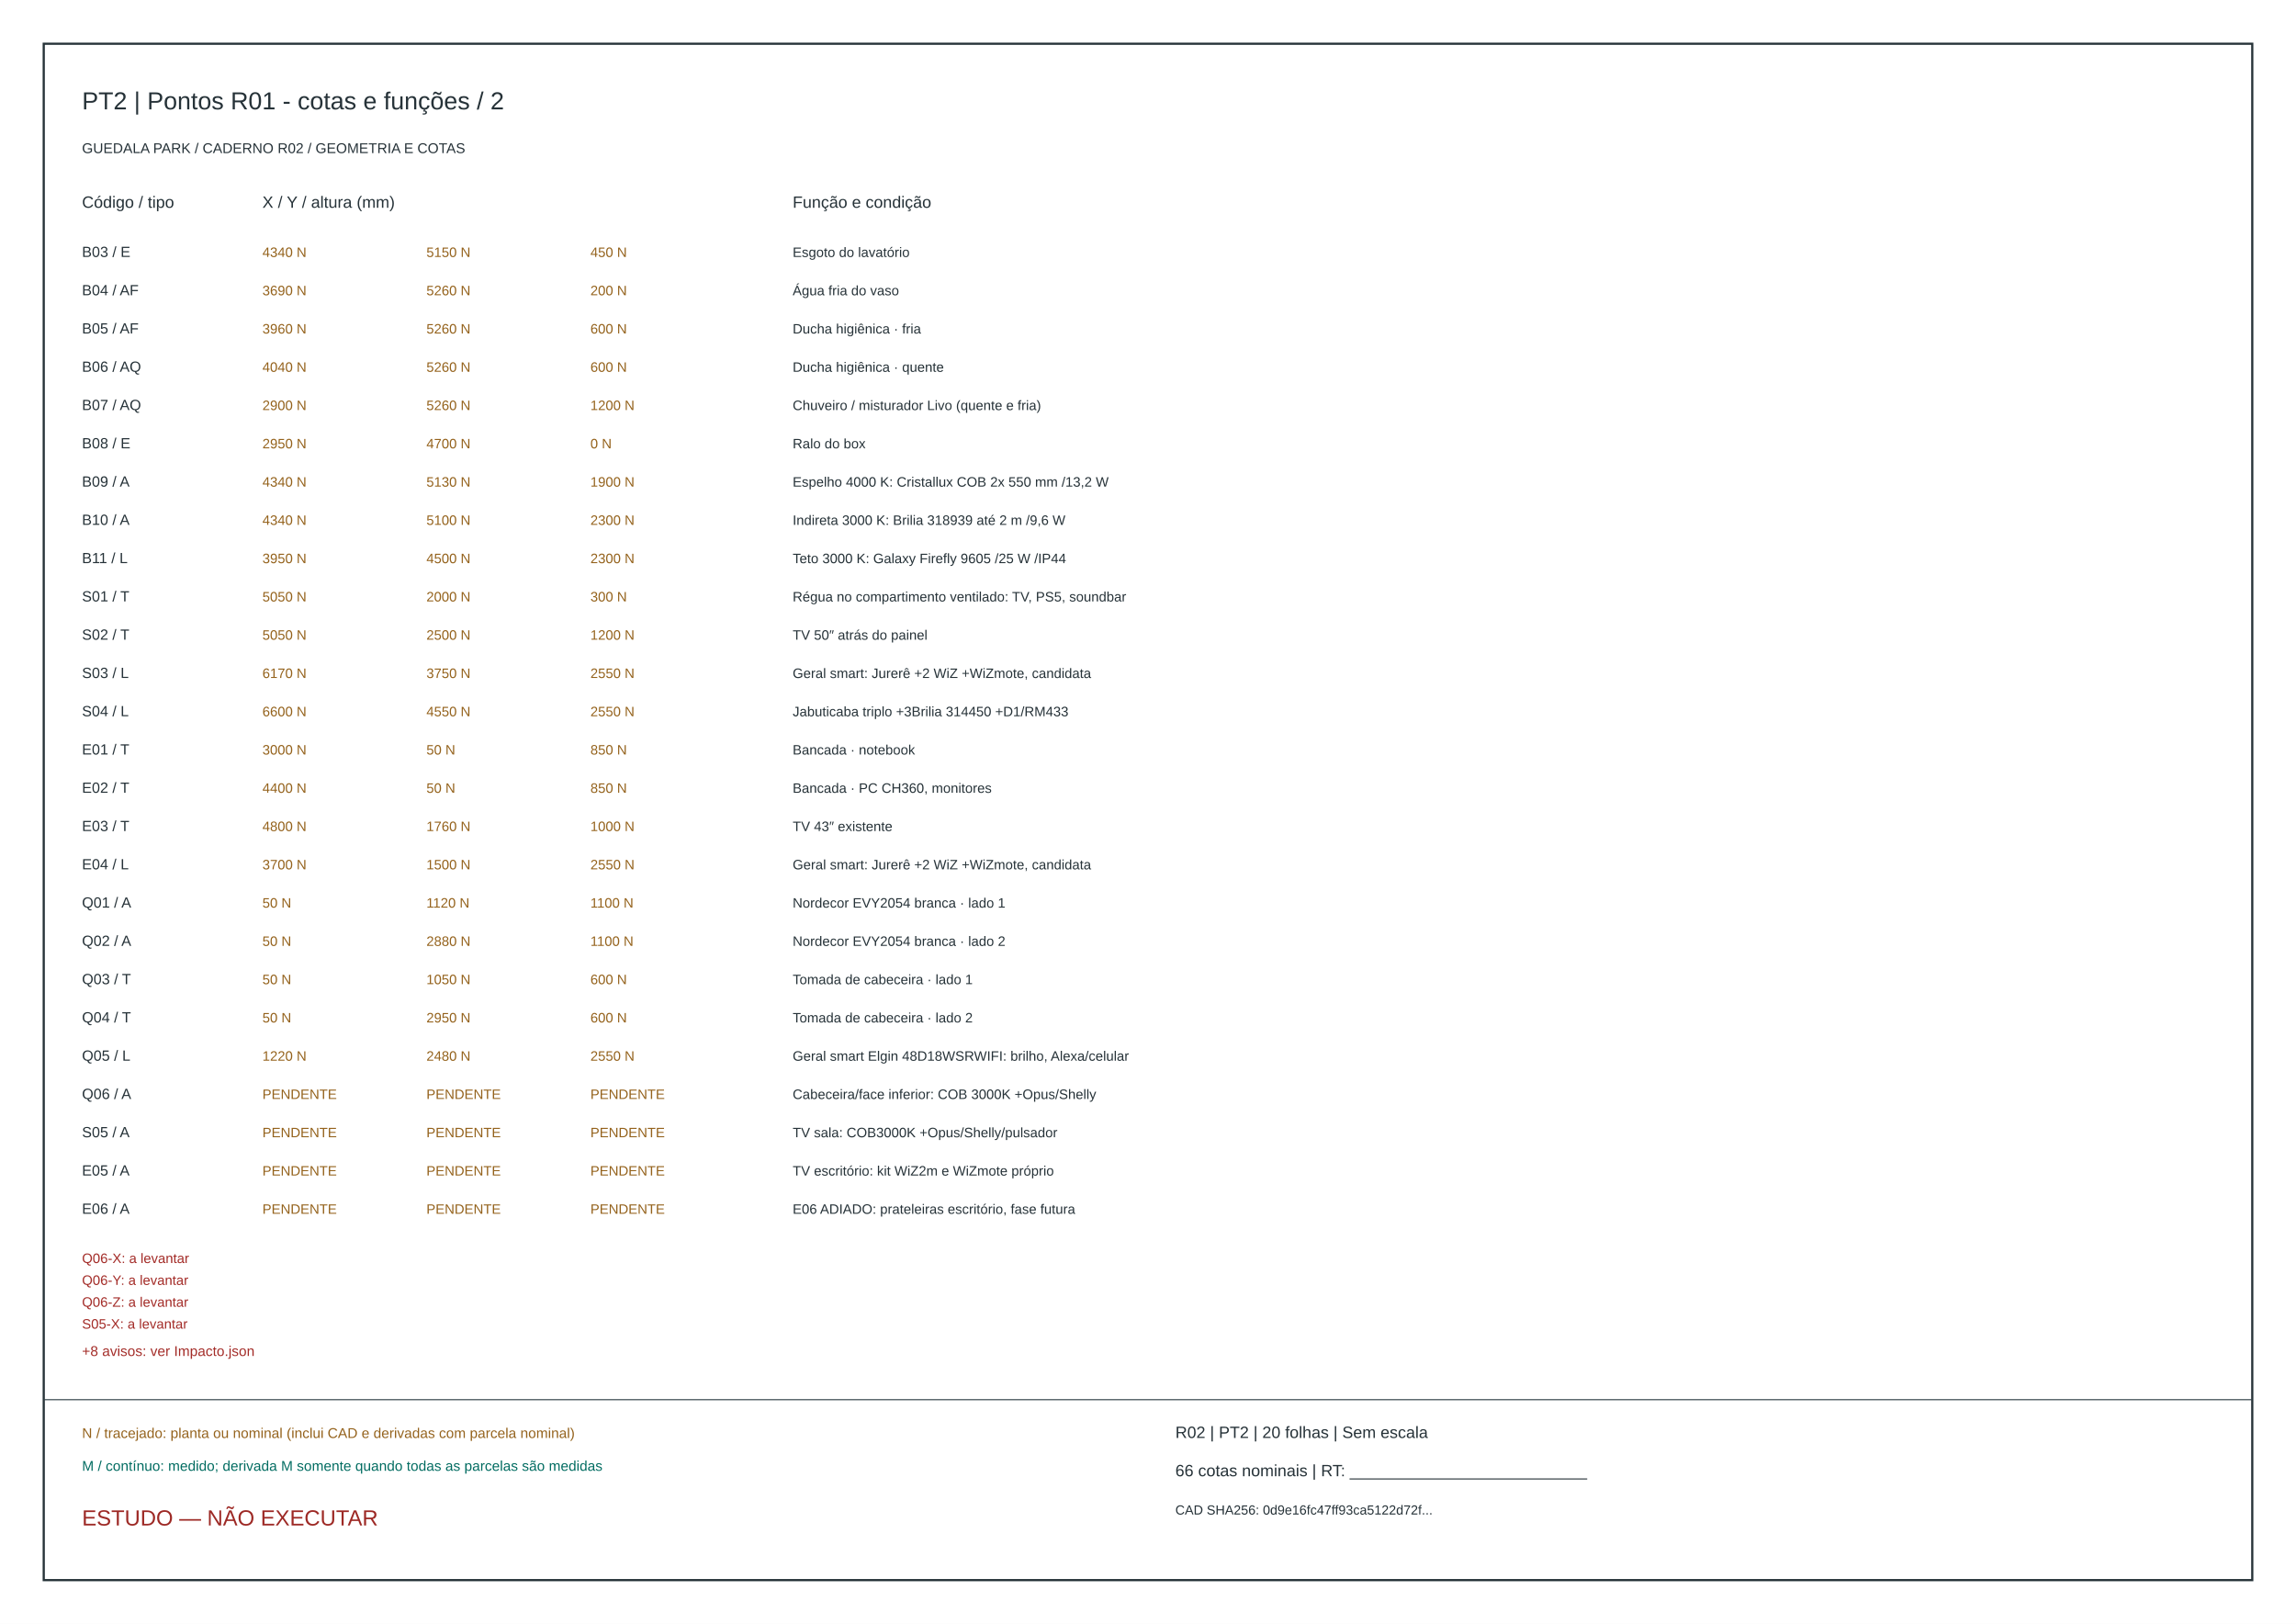
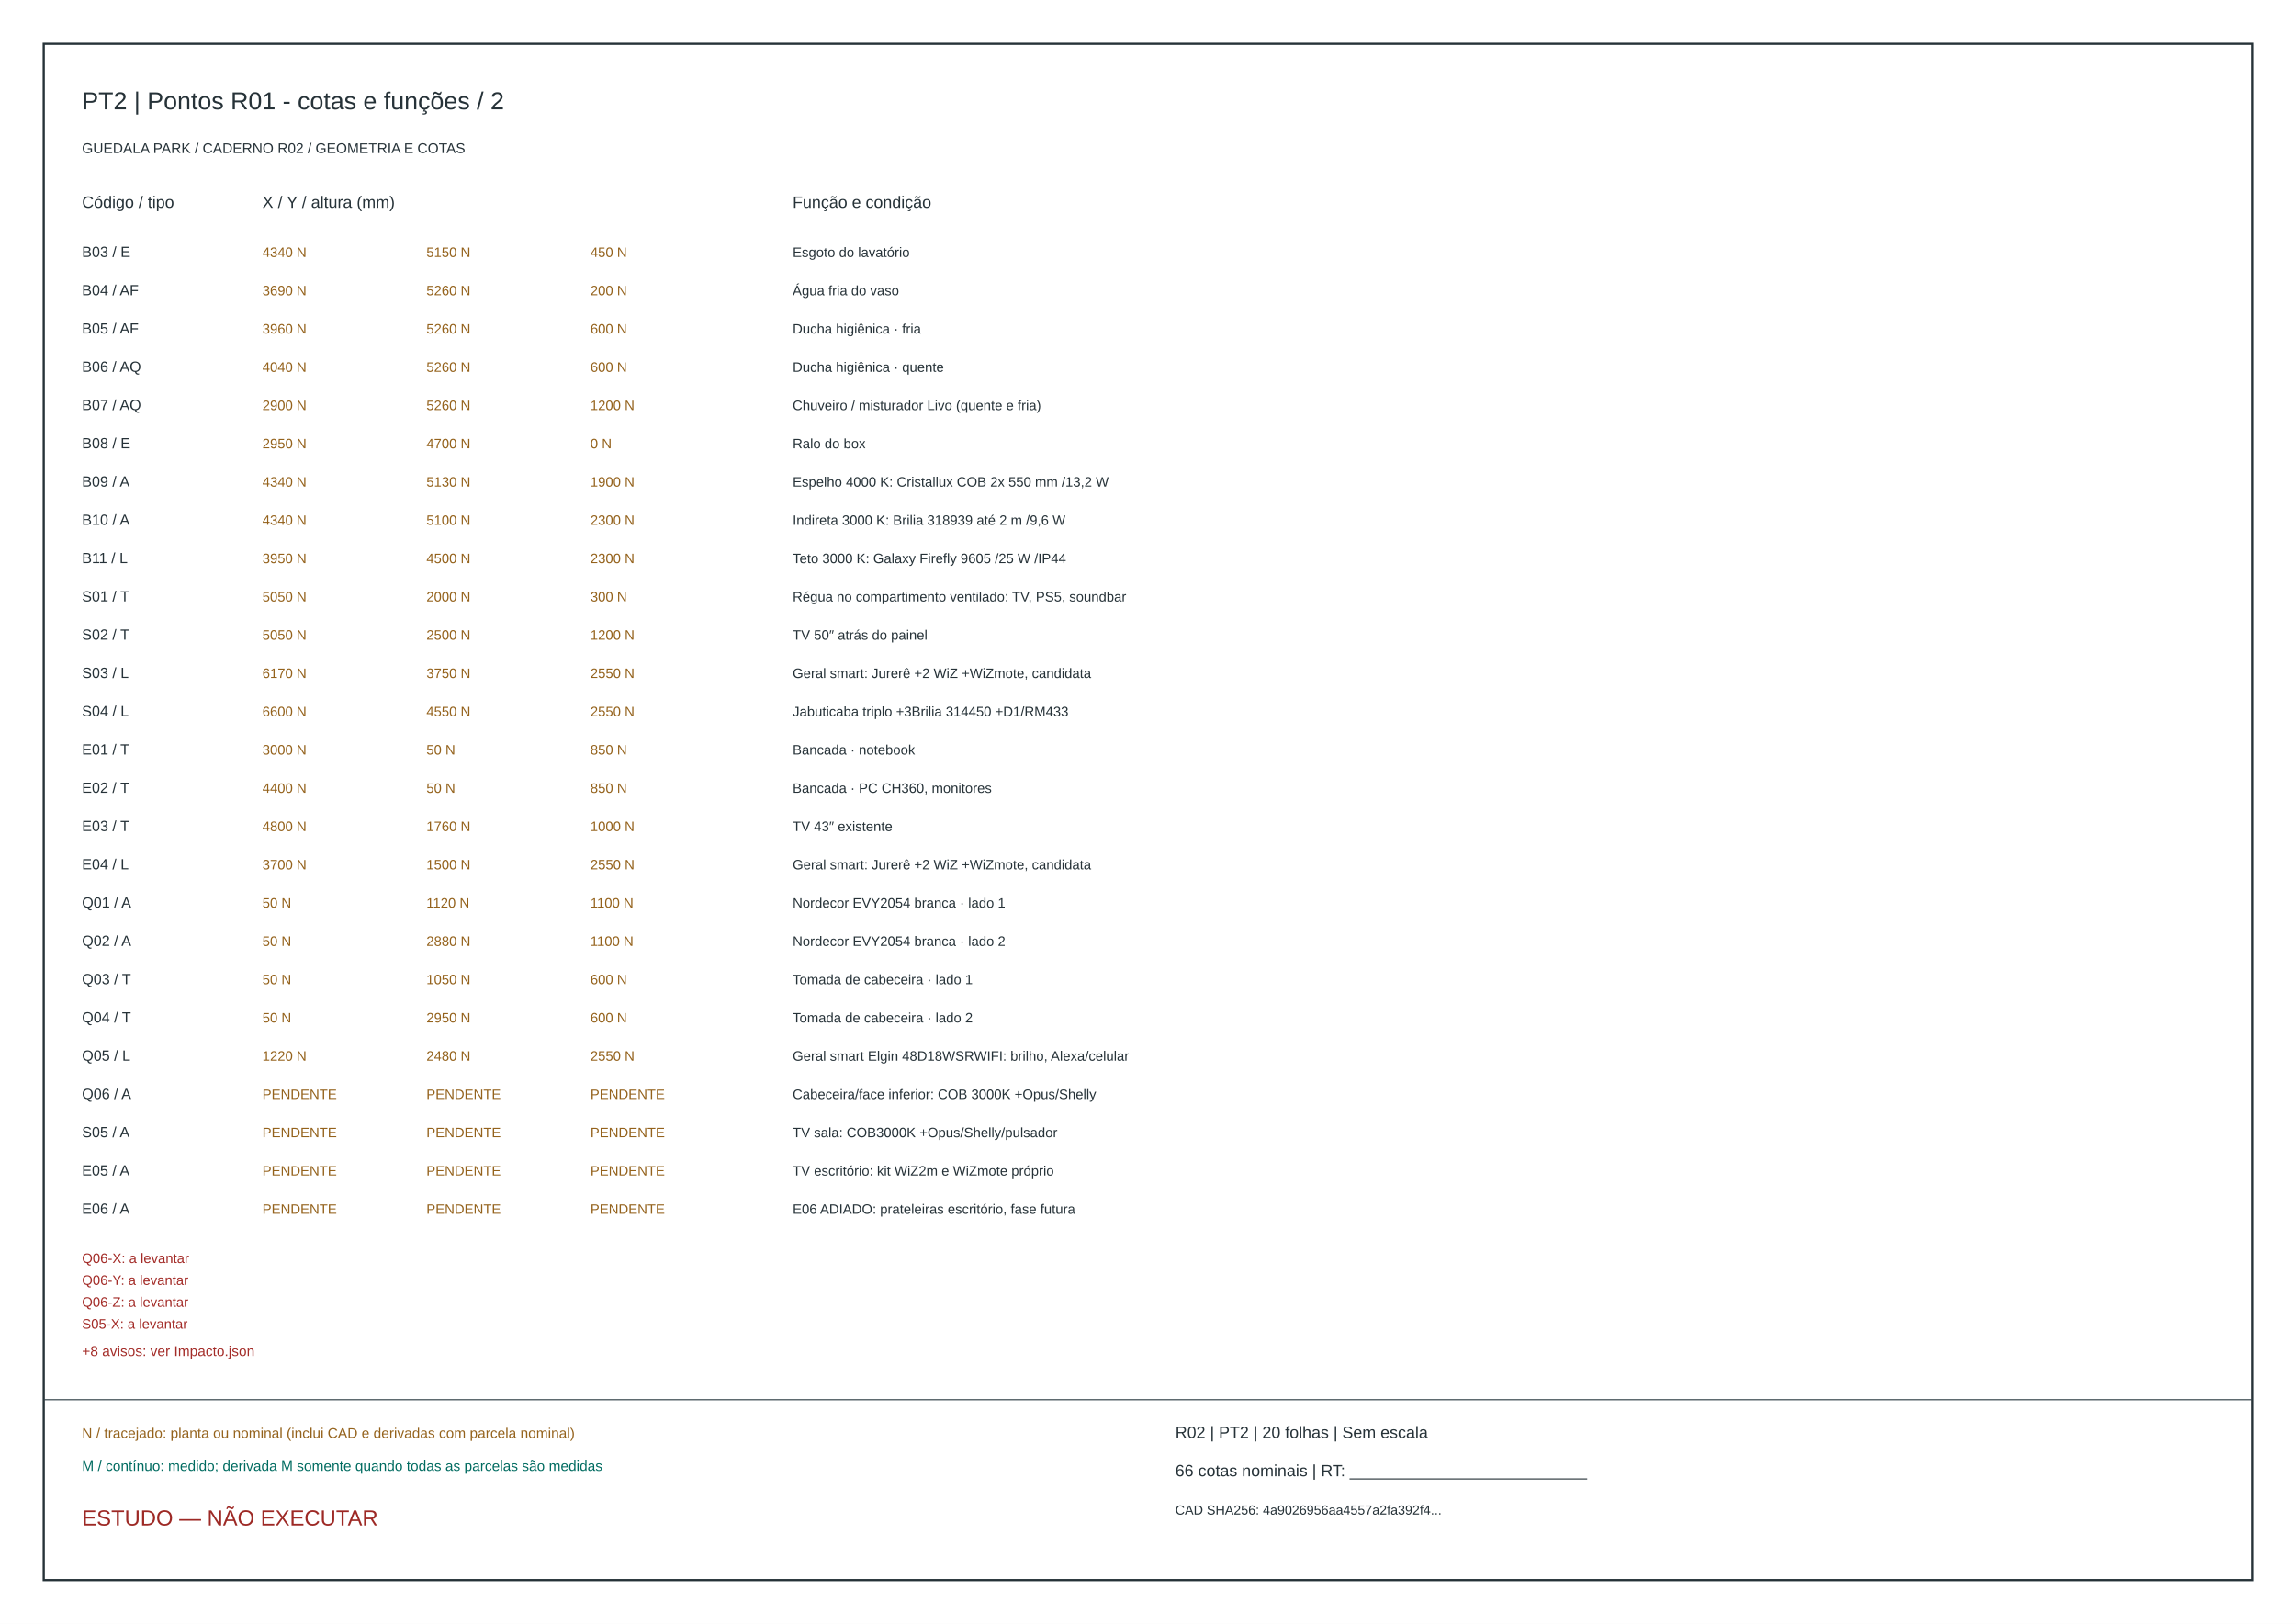
<svg xmlns="http://www.w3.org/2000/svg" width="420mm" height="297mm" viewBox="0 0 420 297">
  <rect width="420" height="297" fill="white" />
  <text x="15" y="38" font-family="Arial, sans-serif" font-size="3" fill="#263238">Código / tipo</text>
  <text x="48" y="38" font-family="Arial, sans-serif" font-size="3" fill="#263238">X / Y / altura (mm)</text>
  <text x="145" y="38" font-family="Arial, sans-serif" font-size="3" fill="#263238">Função e condição</text>
  <text x="15" y="47" font-family="Arial, sans-serif" font-size="2.7" fill="#263238">B03 / E</text>
  <text x="48" y="47" font-family="Arial, sans-serif" font-size="2.5" fill="#94621c">4340 N</text>
  <text x="78" y="47" font-family="Arial, sans-serif" font-size="2.5" fill="#94621c">5150 N</text>
  <text x="108" y="47" font-family="Arial, sans-serif" font-size="2.5" fill="#94621c">450 N</text>
  <text x="145" y="47" font-family="Arial, sans-serif" font-size="2.5" fill="#263238">Esgoto do lavatório</text>
  <text x="15" y="54" font-family="Arial, sans-serif" font-size="2.7" fill="#263238">B04 / AF</text>
  <text x="48" y="54" font-family="Arial, sans-serif" font-size="2.5" fill="#94621c">3690 N</text>
  <text x="78" y="54" font-family="Arial, sans-serif" font-size="2.5" fill="#94621c">5260 N</text>
  <text x="108" y="54" font-family="Arial, sans-serif" font-size="2.5" fill="#94621c">200 N</text>
  <text x="145" y="54" font-family="Arial, sans-serif" font-size="2.5" fill="#263238">Água fria do vaso</text>
  <text x="15" y="61" font-family="Arial, sans-serif" font-size="2.7" fill="#263238">B05 / AF</text>
  <text x="48" y="61" font-family="Arial, sans-serif" font-size="2.5" fill="#94621c">3960 N</text>
  <text x="78" y="61" font-family="Arial, sans-serif" font-size="2.5" fill="#94621c">5260 N</text>
  <text x="108" y="61" font-family="Arial, sans-serif" font-size="2.5" fill="#94621c">600 N</text>
  <text x="145" y="61" font-family="Arial, sans-serif" font-size="2.5" fill="#263238">Ducha higiênica · fria</text>
  <text x="15" y="68" font-family="Arial, sans-serif" font-size="2.7" fill="#263238">B06 / AQ</text>
  <text x="48" y="68" font-family="Arial, sans-serif" font-size="2.5" fill="#94621c">4040 N</text>
  <text x="78" y="68" font-family="Arial, sans-serif" font-size="2.5" fill="#94621c">5260 N</text>
  <text x="108" y="68" font-family="Arial, sans-serif" font-size="2.5" fill="#94621c">600 N</text>
  <text x="145" y="68" font-family="Arial, sans-serif" font-size="2.5" fill="#263238">Ducha higiênica · quente</text>
  <text x="15" y="75" font-family="Arial, sans-serif" font-size="2.7" fill="#263238">B07 / AQ</text>
  <text x="48" y="75" font-family="Arial, sans-serif" font-size="2.5" fill="#94621c">2900 N</text>
  <text x="78" y="75" font-family="Arial, sans-serif" font-size="2.5" fill="#94621c">5260 N</text>
  <text x="108" y="75" font-family="Arial, sans-serif" font-size="2.5" fill="#94621c">1200 N</text>
  <text x="145" y="75" font-family="Arial, sans-serif" font-size="2.5" fill="#263238">Chuveiro / misturador Livo (quente e fria)</text>
  <text x="15" y="82" font-family="Arial, sans-serif" font-size="2.7" fill="#263238">B08 / E</text>
  <text x="48" y="82" font-family="Arial, sans-serif" font-size="2.5" fill="#94621c">2950 N</text>
  <text x="78" y="82" font-family="Arial, sans-serif" font-size="2.5" fill="#94621c">4700 N</text>
  <text x="108" y="82" font-family="Arial, sans-serif" font-size="2.5" fill="#94621c">0 N</text>
  <text x="145" y="82" font-family="Arial, sans-serif" font-size="2.5" fill="#263238">Ralo do box</text>
  <text x="15" y="89" font-family="Arial, sans-serif" font-size="2.7" fill="#263238">B09 / A</text>
  <text x="48" y="89" font-family="Arial, sans-serif" font-size="2.5" fill="#94621c">4340 N</text>
  <text x="78" y="89" font-family="Arial, sans-serif" font-size="2.5" fill="#94621c">5130 N</text>
  <text x="108" y="89" font-family="Arial, sans-serif" font-size="2.5" fill="#94621c">1900 N</text>
  <text x="145" y="89" font-family="Arial, sans-serif" font-size="2.5" fill="#263238">Espelho 4000 K: Cristallux COB 2x 550 mm /13,2 W</text>
  <text x="15" y="96" font-family="Arial, sans-serif" font-size="2.7" fill="#263238">B10 / A</text>
  <text x="48" y="96" font-family="Arial, sans-serif" font-size="2.5" fill="#94621c">4340 N</text>
  <text x="78" y="96" font-family="Arial, sans-serif" font-size="2.5" fill="#94621c">5100 N</text>
  <text x="108" y="96" font-family="Arial, sans-serif" font-size="2.5" fill="#94621c">2300 N</text>
  <text x="145" y="96" font-family="Arial, sans-serif" font-size="2.5" fill="#263238">Indireta 3000 K: Brilia 318939 até 2 m /9,6 W</text>
  <text x="15" y="103" font-family="Arial, sans-serif" font-size="2.7" fill="#263238">B11 / L</text>
  <text x="48" y="103" font-family="Arial, sans-serif" font-size="2.5" fill="#94621c">3950 N</text>
  <text x="78" y="103" font-family="Arial, sans-serif" font-size="2.5" fill="#94621c">4500 N</text>
  <text x="108" y="103" font-family="Arial, sans-serif" font-size="2.5" fill="#94621c">2300 N</text>
  <text x="145" y="103" font-family="Arial, sans-serif" font-size="2.5" fill="#263238">Teto 3000 K: Galaxy Firefly 9605 /25 W /IP44</text>
  <text x="15" y="110" font-family="Arial, sans-serif" font-size="2.7" fill="#263238">S01 / T</text>
  <text x="48" y="110" font-family="Arial, sans-serif" font-size="2.5" fill="#94621c">5050 N</text>
  <text x="78" y="110" font-family="Arial, sans-serif" font-size="2.5" fill="#94621c">2000 N</text>
  <text x="108" y="110" font-family="Arial, sans-serif" font-size="2.5" fill="#94621c">300 N</text>
  <text x="145" y="110" font-family="Arial, sans-serif" font-size="2.5" fill="#263238">Régua no compartimento ventilado: TV, PS5, soundbar</text>
  <text x="15" y="117" font-family="Arial, sans-serif" font-size="2.7" fill="#263238">S02 / T</text>
  <text x="48" y="117" font-family="Arial, sans-serif" font-size="2.5" fill="#94621c">5050 N</text>
  <text x="78" y="117" font-family="Arial, sans-serif" font-size="2.5" fill="#94621c">2500 N</text>
  <text x="108" y="117" font-family="Arial, sans-serif" font-size="2.5" fill="#94621c">1200 N</text>
  <text x="145" y="117" font-family="Arial, sans-serif" font-size="2.5" fill="#263238">TV 50″ atrás do painel</text>
  <text x="15" y="124" font-family="Arial, sans-serif" font-size="2.7" fill="#263238">S03 / L</text>
  <text x="48" y="124" font-family="Arial, sans-serif" font-size="2.5" fill="#94621c">6170 N</text>
  <text x="78" y="124" font-family="Arial, sans-serif" font-size="2.5" fill="#94621c">3750 N</text>
  <text x="108" y="124" font-family="Arial, sans-serif" font-size="2.5" fill="#94621c">2550 N</text>
  <text x="145" y="124" font-family="Arial, sans-serif" font-size="2.5" fill="#263238">Geral smart: Jurerê +2 WiZ +WiZmote, candidata</text>
  <text x="15" y="131" font-family="Arial, sans-serif" font-size="2.7" fill="#263238">S04 / L</text>
  <text x="48" y="131" font-family="Arial, sans-serif" font-size="2.5" fill="#94621c">6600 N</text>
  <text x="78" y="131" font-family="Arial, sans-serif" font-size="2.5" fill="#94621c">4550 N</text>
  <text x="108" y="131" font-family="Arial, sans-serif" font-size="2.5" fill="#94621c">2550 N</text>
  <text x="145" y="131" font-family="Arial, sans-serif" font-size="2.5" fill="#263238">Jabuticaba triplo +3Brilia 314450 +D1/RM433</text>
  <text x="15" y="138" font-family="Arial, sans-serif" font-size="2.7" fill="#263238">E01 / T</text>
  <text x="48" y="138" font-family="Arial, sans-serif" font-size="2.5" fill="#94621c">3000 N</text>
  <text x="78" y="138" font-family="Arial, sans-serif" font-size="2.5" fill="#94621c">50 N</text>
  <text x="108" y="138" font-family="Arial, sans-serif" font-size="2.5" fill="#94621c">850 N</text>
  <text x="145" y="138" font-family="Arial, sans-serif" font-size="2.5" fill="#263238">Bancada · notebook</text>
  <text x="15" y="145" font-family="Arial, sans-serif" font-size="2.7" fill="#263238">E02 / T</text>
  <text x="48" y="145" font-family="Arial, sans-serif" font-size="2.5" fill="#94621c">4400 N</text>
  <text x="78" y="145" font-family="Arial, sans-serif" font-size="2.5" fill="#94621c">50 N</text>
  <text x="108" y="145" font-family="Arial, sans-serif" font-size="2.5" fill="#94621c">850 N</text>
  <text x="145" y="145" font-family="Arial, sans-serif" font-size="2.5" fill="#263238">Bancada · PC CH360, monitores</text>
  <text x="15" y="152" font-family="Arial, sans-serif" font-size="2.7" fill="#263238">E03 / T</text>
  <text x="48" y="152" font-family="Arial, sans-serif" font-size="2.5" fill="#94621c">4800 N</text>
  <text x="78" y="152" font-family="Arial, sans-serif" font-size="2.5" fill="#94621c">1760 N</text>
  <text x="108" y="152" font-family="Arial, sans-serif" font-size="2.5" fill="#94621c">1000 N</text>
  <text x="145" y="152" font-family="Arial, sans-serif" font-size="2.5" fill="#263238">TV 43″ existente</text>
  <text x="15" y="159" font-family="Arial, sans-serif" font-size="2.7" fill="#263238">E04 / L</text>
  <text x="48" y="159" font-family="Arial, sans-serif" font-size="2.5" fill="#94621c">3700 N</text>
  <text x="78" y="159" font-family="Arial, sans-serif" font-size="2.5" fill="#94621c">1500 N</text>
  <text x="108" y="159" font-family="Arial, sans-serif" font-size="2.5" fill="#94621c">2550 N</text>
  <text x="145" y="159" font-family="Arial, sans-serif" font-size="2.5" fill="#263238">Geral smart: Jurerê +2 WiZ +WiZmote, candidata</text>
  <text x="15" y="166" font-family="Arial, sans-serif" font-size="2.7" fill="#263238">Q01 / A</text>
  <text x="48" y="166" font-family="Arial, sans-serif" font-size="2.5" fill="#94621c">50 N</text>
  <text x="78" y="166" font-family="Arial, sans-serif" font-size="2.5" fill="#94621c">1120 N</text>
  <text x="108" y="166" font-family="Arial, sans-serif" font-size="2.5" fill="#94621c">1100 N</text>
  <text x="145" y="166" font-family="Arial, sans-serif" font-size="2.5" fill="#263238">Nordecor EVY2054 branca · lado 1</text>
  <text x="15" y="173" font-family="Arial, sans-serif" font-size="2.7" fill="#263238">Q02 / A</text>
  <text x="48" y="173" font-family="Arial, sans-serif" font-size="2.5" fill="#94621c">50 N</text>
  <text x="78" y="173" font-family="Arial, sans-serif" font-size="2.5" fill="#94621c">2880 N</text>
  <text x="108" y="173" font-family="Arial, sans-serif" font-size="2.5" fill="#94621c">1100 N</text>
  <text x="145" y="173" font-family="Arial, sans-serif" font-size="2.5" fill="#263238">Nordecor EVY2054 branca · lado 2</text>
  <text x="15" y="180" font-family="Arial, sans-serif" font-size="2.7" fill="#263238">Q03 / T</text>
  <text x="48" y="180" font-family="Arial, sans-serif" font-size="2.5" fill="#94621c">50 N</text>
  <text x="78" y="180" font-family="Arial, sans-serif" font-size="2.5" fill="#94621c">1050 N</text>
  <text x="108" y="180" font-family="Arial, sans-serif" font-size="2.5" fill="#94621c">600 N</text>
  <text x="145" y="180" font-family="Arial, sans-serif" font-size="2.5" fill="#263238">Tomada de cabeceira · lado 1</text>
  <text x="15" y="187" font-family="Arial, sans-serif" font-size="2.7" fill="#263238">Q04 / T</text>
  <text x="48" y="187" font-family="Arial, sans-serif" font-size="2.5" fill="#94621c">50 N</text>
  <text x="78" y="187" font-family="Arial, sans-serif" font-size="2.5" fill="#94621c">2950 N</text>
  <text x="108" y="187" font-family="Arial, sans-serif" font-size="2.5" fill="#94621c">600 N</text>
  <text x="145" y="187" font-family="Arial, sans-serif" font-size="2.5" fill="#263238">Tomada de cabeceira · lado 2</text>
  <text x="15" y="194" font-family="Arial, sans-serif" font-size="2.7" fill="#263238">Q05 / L</text>
  <text x="48" y="194" font-family="Arial, sans-serif" font-size="2.5" fill="#94621c">1220 N</text>
  <text x="78" y="194" font-family="Arial, sans-serif" font-size="2.5" fill="#94621c">2480 N</text>
  <text x="108" y="194" font-family="Arial, sans-serif" font-size="2.5" fill="#94621c">2550 N</text>
  <text x="145" y="194" font-family="Arial, sans-serif" font-size="2.5" fill="#263238">Geral smart Elgin 48D18WSRWIFI: brilho, Alexa/celular</text>
  <text x="15" y="201" font-family="Arial, sans-serif" font-size="2.7" fill="#263238">Q06 / A</text>
  <text x="48" y="201" font-family="Arial, sans-serif" font-size="2.5" fill="#94621c">PENDENTE</text>
  <text x="78" y="201" font-family="Arial, sans-serif" font-size="2.5" fill="#94621c">PENDENTE</text>
  <text x="108" y="201" font-family="Arial, sans-serif" font-size="2.5" fill="#94621c">PENDENTE</text>
  <text x="145" y="201" font-family="Arial, sans-serif" font-size="2.5" fill="#263238">Cabeceira/face inferior: COB 3000K +Opus/Shelly</text>
  <text x="15" y="208" font-family="Arial, sans-serif" font-size="2.7" fill="#263238">S05 / A</text>
  <text x="48" y="208" font-family="Arial, sans-serif" font-size="2.5" fill="#94621c">PENDENTE</text>
  <text x="78" y="208" font-family="Arial, sans-serif" font-size="2.5" fill="#94621c">PENDENTE</text>
  <text x="108" y="208" font-family="Arial, sans-serif" font-size="2.5" fill="#94621c">PENDENTE</text>
  <text x="145" y="208" font-family="Arial, sans-serif" font-size="2.5" fill="#263238">TV sala: COB3000K +Opus/Shelly/pulsador</text>
  <text x="15" y="215" font-family="Arial, sans-serif" font-size="2.7" fill="#263238">E05 / A</text>
  <text x="48" y="215" font-family="Arial, sans-serif" font-size="2.5" fill="#94621c">PENDENTE</text>
  <text x="78" y="215" font-family="Arial, sans-serif" font-size="2.5" fill="#94621c">PENDENTE</text>
  <text x="108" y="215" font-family="Arial, sans-serif" font-size="2.5" fill="#94621c">PENDENTE</text>
  <text x="145" y="215" font-family="Arial, sans-serif" font-size="2.5" fill="#263238">TV escritório: kit WiZ2m e WiZmote próprio</text>
  <text x="15" y="222" font-family="Arial, sans-serif" font-size="2.7" fill="#263238">E06 / A</text>
  <text x="48" y="222" font-family="Arial, sans-serif" font-size="2.5" fill="#94621c">PENDENTE</text>
  <text x="78" y="222" font-family="Arial, sans-serif" font-size="2.5" fill="#94621c">PENDENTE</text>
  <text x="108" y="222" font-family="Arial, sans-serif" font-size="2.5" fill="#94621c">PENDENTE</text>
  <text x="145" y="222" font-family="Arial, sans-serif" font-size="2.5" fill="#263238">E06 ADIADO: prateleiras escritório, fase futura</text>
  <rect x="8" y="8" width="404" height="281" stroke="#263238" fill="none" stroke-width="0.4" />
  <text x="15" y="20" font-family="Arial, sans-serif" font-size="4.5" fill="#263238">PT2 | Pontos R01 - cotas e funções / 2</text>
  <text x="15" y="28" font-family="Arial, sans-serif" font-size="2.6" fill="#263238">GUEDALA PARK  /  CADERNO R02  /  GEOMETRIA E COTAS</text>
  <text x="15" y="231" font-family="Arial, sans-serif" font-size="2.5" fill="#a32c28">Q06-X: a levantar</text>
  <text x="15" y="235" font-family="Arial, sans-serif" font-size="2.5" fill="#a32c28">Q06-Y: a levantar</text>
  <text x="15" y="239" font-family="Arial, sans-serif" font-size="2.5" fill="#a32c28">Q06-Z: a levantar</text>
  <text x="15" y="243" font-family="Arial, sans-serif" font-size="2.5" fill="#a32c28">S05-X: a levantar</text>
  <text x="15" y="248" font-family="Arial, sans-serif" font-size="2.6" fill="#a32c28">+8 avisos: ver Impacto.json</text>
  <line x1="8" y1="256" x2="412" y2="256" stroke="#34434a" stroke-width="0.2" />
  <text x="15" y="263" font-family="Arial, sans-serif" font-size="2.6" fill="#94621c">N / tracejado: planta ou nominal (inclui CAD e derivadas com parcela nominal)</text>
  <text x="15" y="269" font-family="Arial, sans-serif" font-size="2.6" fill="#006b60">M / contínuo: medido; derivada M somente quando todas as parcelas são medidas</text>
  <text x="15" y="279" font-family="Arial, sans-serif" font-size="4" fill="#9d2925">ESTUDO — NÃO EXECUTAR</text>
  <text x="215" y="263" font-family="Arial, sans-serif" font-size="3" fill="#263238">R02 | PT2 | 20 folhas | Sem escala</text>
  <text x="215" y="270" font-family="Arial, sans-serif" font-size="3" fill="#263238">66 cotas nominais | RT: __________________________</text>
-   <text x="215" y="277" font-family="Arial, sans-serif" font-size="2.4" fill="#263238">CAD SHA256: 0d9e16fc47ff93ca5122d72f...</text>
+   <text x="215" y="277" font-family="Arial, sans-serif" font-size="2.4" fill="#263238">CAD SHA256: 4a9026956aa4557a2fa392f4...</text>
</svg>
